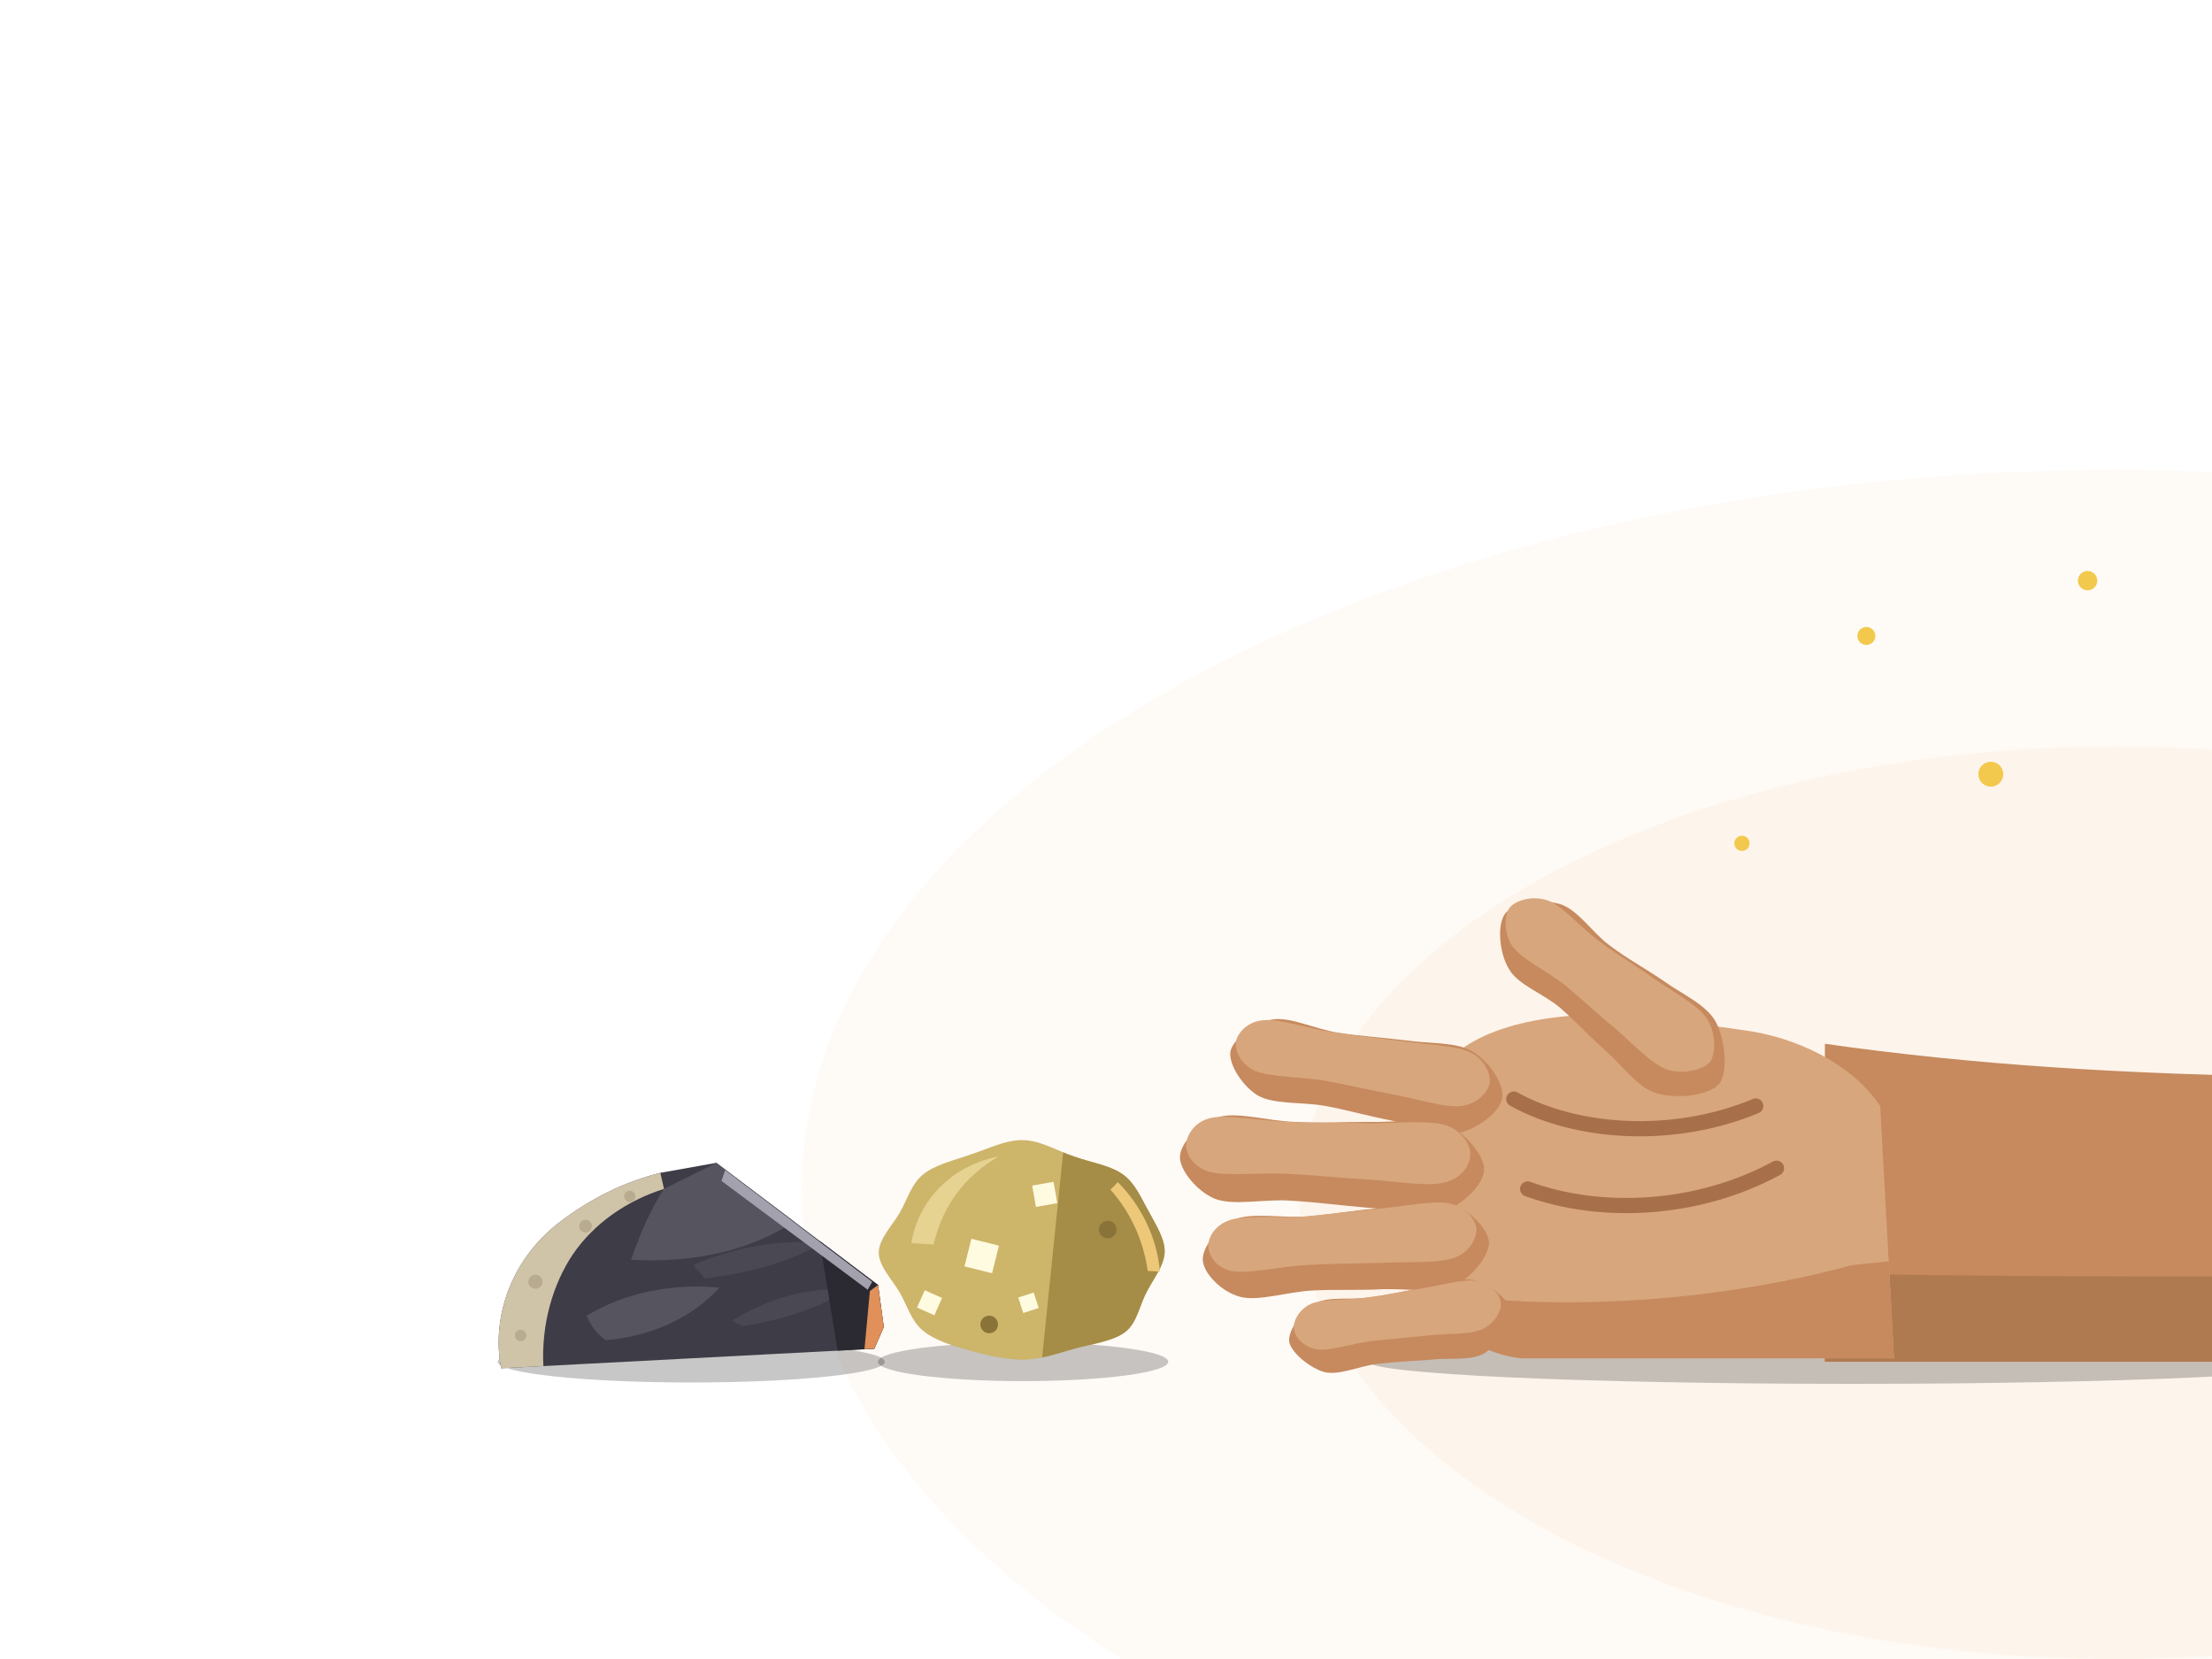
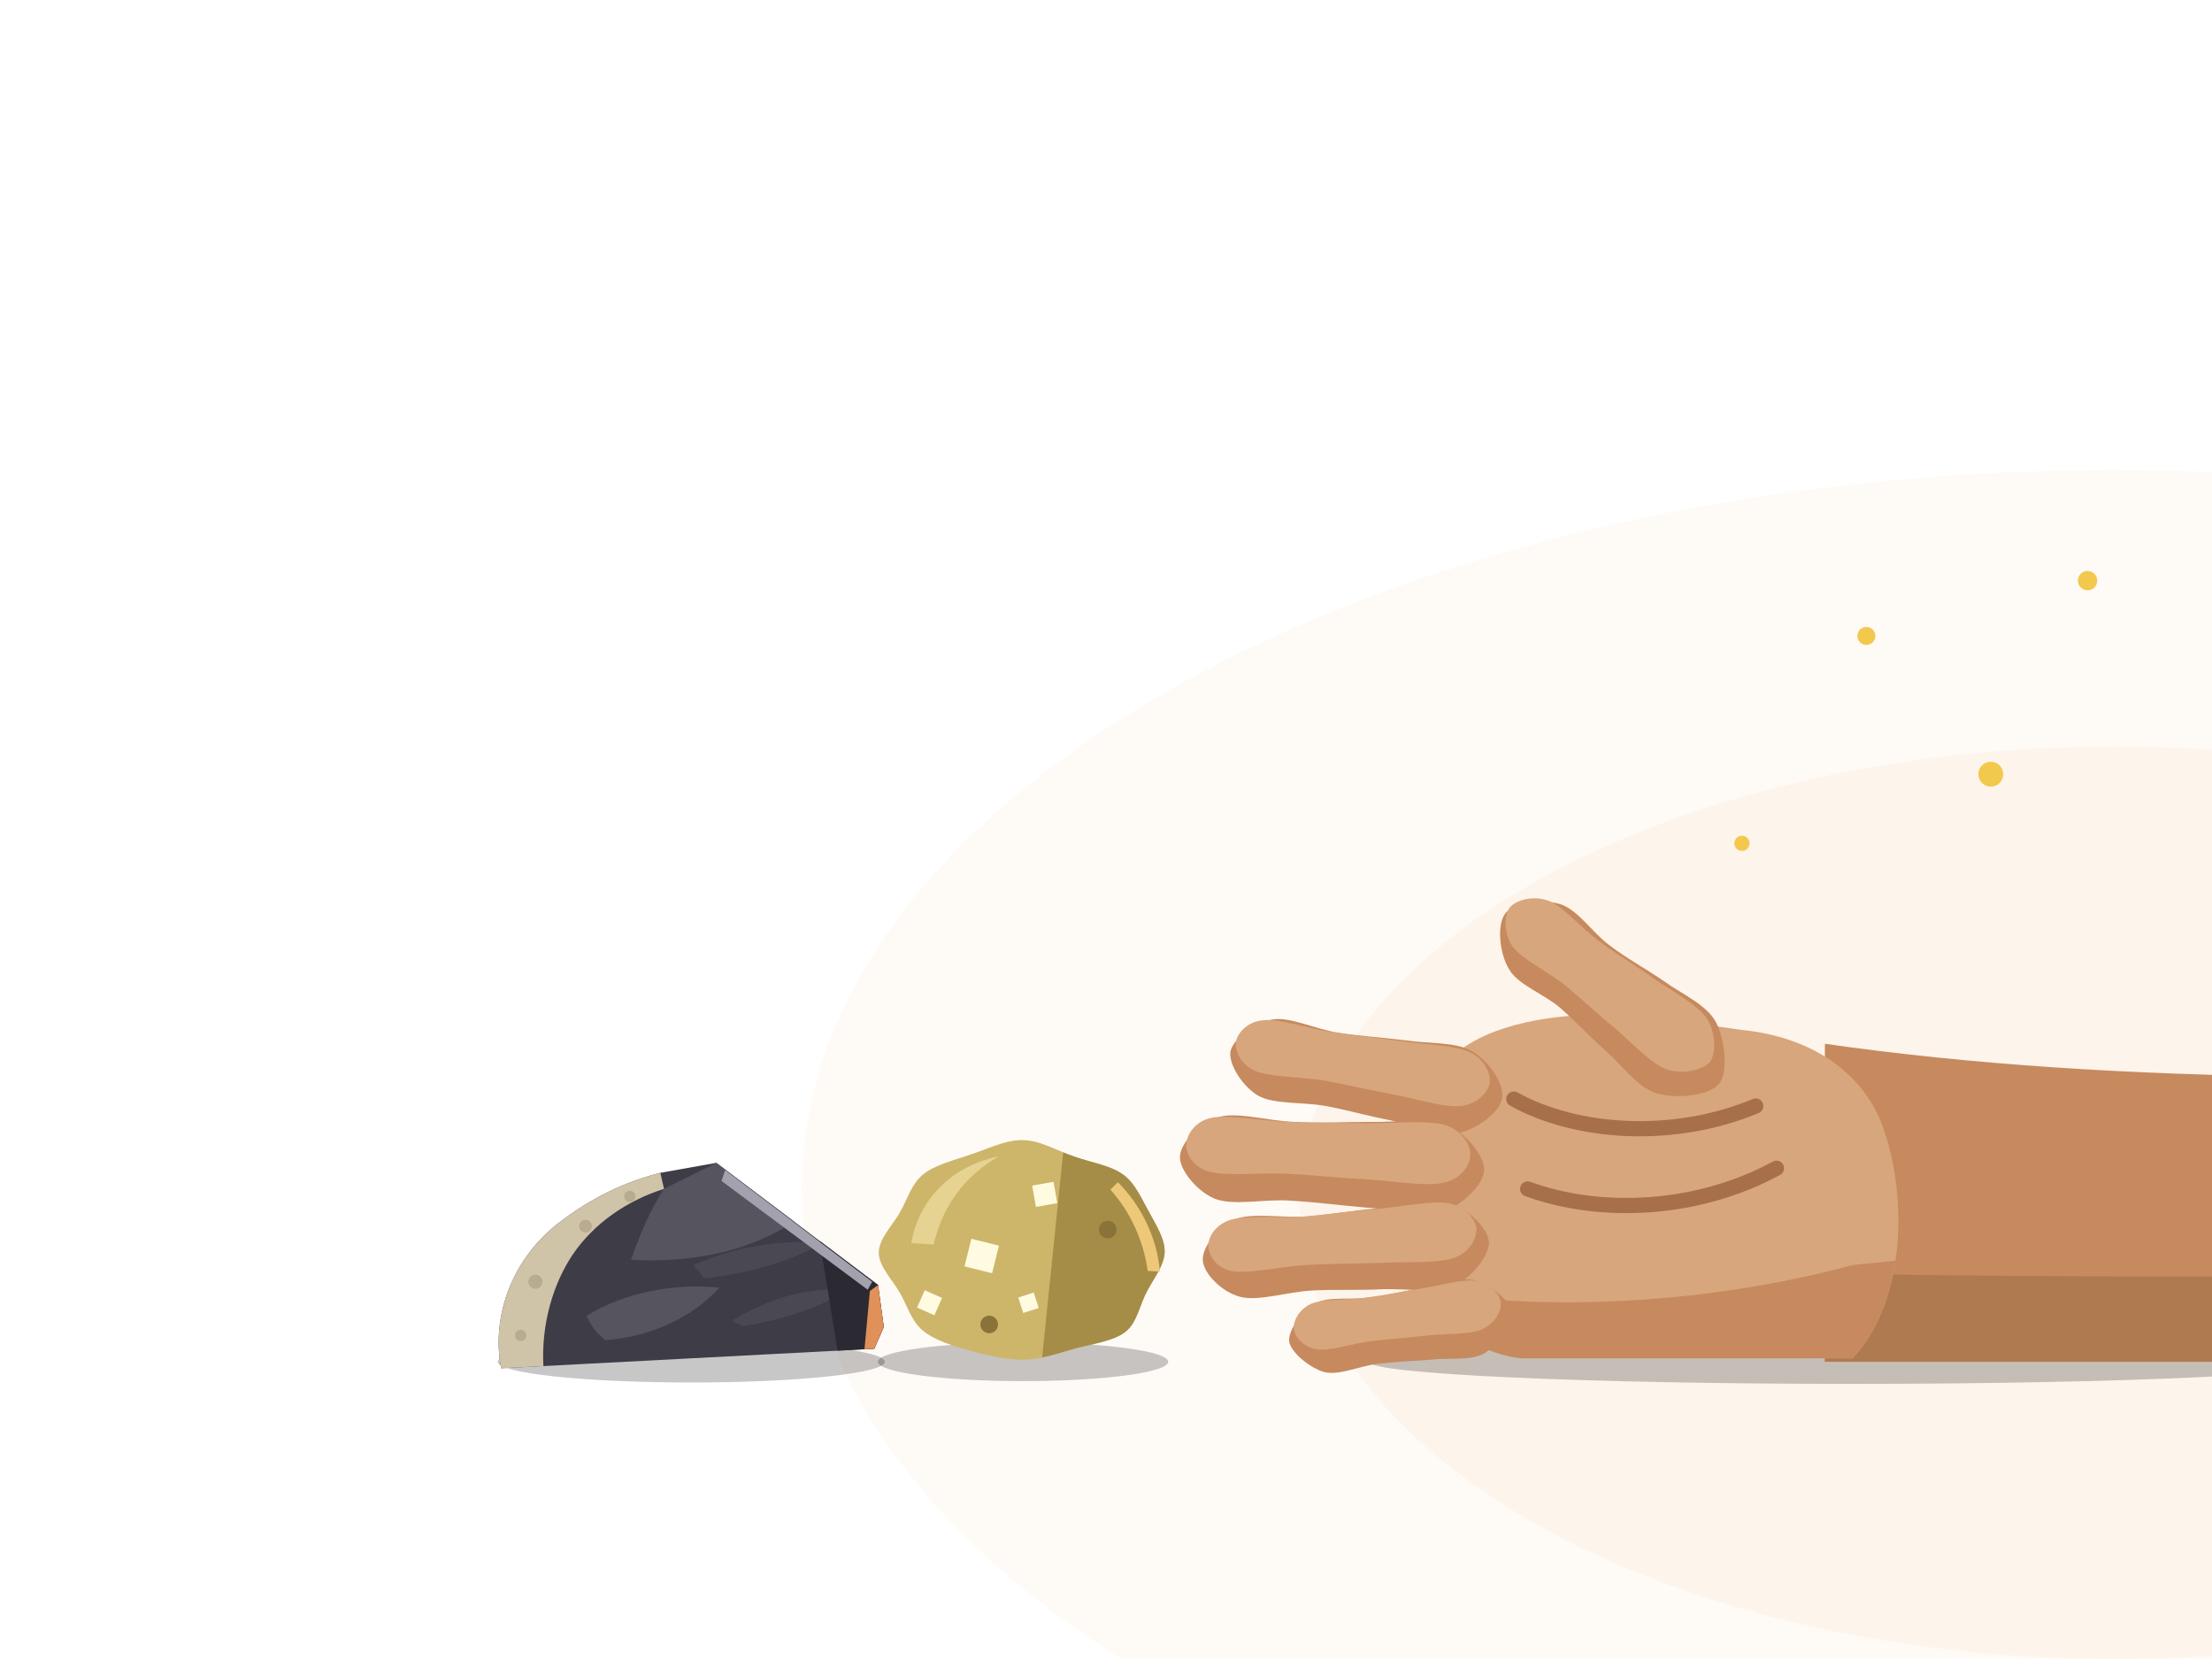
<svg xmlns="http://www.w3.org/2000/svg" width="320" height="240" viewBox="0 0 320 240">
  <g fill="#f08a2e">
    <ellipse cx="306" cy="172" rx="190" ry="104" opacity=".045" />
    <ellipse cx="306" cy="174" rx="118" ry="66" opacity=".055" />
  </g>
  <ellipse cx="100" cy="197" rx="28" ry="3" fill="#000" opacity=".22" />
  <ellipse cx="148" cy="197" rx="21" ry="2.8" fill="#000" opacity=".22" />
  <ellipse cx="268" cy="197" rx="70" ry="3.2" fill="#000" opacity=".22" />
  <g transform="translate(100 196.5) rotate(-3) scale(1.02)">
    <clipPath id="hwh-fl">
      <path d="M-27 0C-28-7-25-15-18-20C-13-23.5-8-25.5-3-26.5L5-27.5 27-9 27.5-3 26 0Z" />
    </clipPath>
    <path fill="#3d3c47" d="M-27 0C-28-7-25-15-18-20C-13-23.5-8-25.5-3-26.5L5-27.5 27-9 27.5-3 26 0Z" />
    <g clip-path="url(#hwh-fl)">
      <path fill="#56555f" d="M-2.6-24.2 5-27.5 15.6-18.6C9.5-15 1.5-13.4-7.8-14.4C-6.4-17.8-4.8-21.2-2.6-24.2Z" />
      <path fill="#56555f" d="M-14.5-6.8C-9-9.8-2-10.8 4.5-9.8C.5-5.8-5.4-3.4-12-3.2C-13.2-4.2-14-5.4-14.5-6.8Z" />
      <path fill="#4a4953" d="M1-13.2C7-15.4 13-16.2 19.5-15.4C14-12.6 8-11.6 2.5-11.2Z M6-5C11.5-8 17-9.2 23-8.6C18-6 12.5-4.6 7.5-4.2Z" />
      <path fill="#2b2a32" d="M17.5-30H31V2H21Z" />
      <path fill="#cfc3a8" d="M-27 0C-28-7-25-15-18-20C-13-23.5-8-25.5-3-26.5L-2.6-24.2C-8-22.8-12.8-19.8-16-15.6C-19-11.6-21-6-21 0Z" />
      <g fill="#b8ab8f">
        <circle cx="-21.5" cy="-12" r="1" />
        <circle cx="-14" cy="-19.5" r=".9" />
        <circle cx="-24" cy="-4.5" r=".8" />
        <circle cx="-7.5" cy="-23.4" r=".8" />
      </g>
    </g>
    <path fill="#a3a1ae" d="M6.2-26.4 26.2-9.5 25.5-8.4 5.6-24.9Z" />
    <path fill="#e09058" d="M27-9 27.5-3 26 0H24.6L25.8-8.2Z" />
  </g>
  <g transform="translate(148 196.5) scale(0.98)">
    <clipPath id="hwh-nd">
-       <path d="M0 -32.2C2.5 -32.2 5.1 -30.6 7.5 -29.8C10 -28.9 12.9 -28.5 14.8 -27.1C16.6 -25.8 17.5 -23.5 18.6 -21.6C19.6 -19.7 21 -17.6 20.9 -15.6C20.8 -13.6 19.2 -11.7 18.2 -9.7C17.2 -7.8 16.8 -5.2 15.1 -3.9C13.3 -2.5 10 -2.1 7.5 -1.4C5 -0.7 2.5 0.2 0 0.2C-2.5 0.2 -5.2 -0.4 -7.7 -1.1C-10.2 -1.8 -13 -2.6 -14.8 -4.1C-16.5 -5.5 -17.1 -7.8 -18.2 -9.7C-19.3 -11.6 -21.3 -13.6 -21.3 -15.6C-21.3 -17.6 -19.3 -19.6 -18.2 -21.5C-17.1 -23.4 -16.5 -25.7 -14.8 -27.1C-13 -28.6 -10.2 -29.2 -7.7 -30.1C-5.2 -30.9 -2.5 -32.3 0 -32.2Z" />
+       <path d="M0-32.2C2.5-32.2 5.1-30.6 7.5-29.8C10-28.9 12.9-28.5 14.8-27.1C16.6-25.8 17.5-23.5 18.6-21.6C19.6-19.7 21-17.6 20.9-15.6C20.8-13.6 19.2-11.7 18.2-9.7C17.2-7.8 16.8-5.2 15.1-3.9C13.3-2.5 10-2.1 7.5-1.4C5-0.7 2.5 0.2 0 0.2C-2.5 0.2-5.2-0.4-7.7-1.1C-10.2-1.8-13-2.6-14.8-4.1C-16.5-5.5-17.1-7.8-18.2-9.7C-19.3-11.6-21.3-13.6-21.3-15.6C-21.3-17.6-19.3-19.6-18.2-21.5C-17.1-23.4-16.5-25.7-14.8-27.1C-13-28.6-10.2-29.2-7.7-30.1C-5.2-30.9-2.5-32.3 0-32.2Z" />
    </clipPath>
-     <path fill="#cdb56a" d="M0 -32.2C2.5 -32.2 5.1 -30.6 7.5 -29.8C10 -28.9 12.9 -28.5 14.8 -27.1C16.6 -25.8 17.5 -23.5 18.6 -21.6C19.6 -19.7 21 -17.6 20.9 -15.6C20.8 -13.6 19.2 -11.7 18.2 -9.7C17.2 -7.8 16.8 -5.2 15.1 -3.9C13.3 -2.5 10 -2.1 7.5 -1.4C5 -0.7 2.5 0.2 0 0.2C-2.5 0.2 -5.2 -0.4 -7.7 -1.1C-10.2 -1.8 -13 -2.6 -14.8 -4.1C-16.5 -5.5 -17.1 -7.8 -18.2 -9.7C-19.3 -11.6 -21.3 -13.6 -21.3 -15.6C-21.3 -17.6 -19.3 -19.6 -18.2 -21.5C-17.1 -23.4 -16.5 -25.7 -14.8 -27.1C-13 -28.6 -10.2 -29.2 -7.7 -30.1C-5.2 -30.9 -2.5 -32.3 0 -32.2Z" />
+     <path fill="#cdb56a" d="M0-32.2C2.5-32.2 5.1-30.6 7.5-29.8C10-28.9 12.9-28.5 14.8-27.1C16.6-25.8 17.5-23.5 18.6-21.6C19.6-19.7 21-17.6 20.9-15.6C20.8-13.6 19.2-11.7 18.2-9.7C17.2-7.8 16.8-5.2 15.1-3.9C13.3-2.5 10-2.1 7.5-1.4C5-0.7 2.5 0.2 0 0.2C-2.5 0.2-5.2-0.4-7.7-1.1C-10.2-1.8-13-2.6-14.8-4.1C-16.5-5.5-17.1-7.8-18.2-9.7C-19.3-11.6-21.3-13.6-21.3-15.6C-21.3-17.6-19.3-19.6-18.2-21.5C-17.1-23.4-16.5-25.7-14.8-27.1C-13-28.6-10.2-29.2-7.7-30.1C-5.2-30.9-2.5-32.3 0-32.2Z" />
    <g clip-path="url(#hwh-nd)">
      <path fill="#a58c47" d="M6.5-36H26V3H2.5Z" />
      <path fill="#e6d392" d="M-16.5-17C-15.4-23.4-10.6-28.4-3.6-29.8C-8.4-27-11.8-22.8-13.2-16.8Z" />
      <g fill="#8a7338">
        <circle cx="-5" cy="-5" r="1.3" />
        <circle cx="12.5" cy="-19" r="1.3" />
      </g>
    </g>
    <g fill="#fffbe0">
      <rect x="-8.2" y="-17.2" width="4.2" height="4.2" transform="rotate(14 -6.1 -15.1)" />
      <rect x="1.6" y="-25.8" width="3.2" height="3.2" transform="rotate(-10 3.2 -24.2)" />
      <rect x="-15.2" y="-9.6" width="2.8" height="2.8" transform="rotate(24 -13.8 -8.2)" />
      <rect x="-.4" y="-9.4" width="2.4" height="2.4" transform="rotate(-18 .8 -8.2)" />
    </g>
    <path fill="#ecc878" d="M14-26C17.4-22.6 19.8-17.8 20.2-12.8L18.4-12.9C17.8-17.2 16-21.4 12.9-24.9Z" />
  </g>
  <clipPath id="hwh-arm">
    <path d="M264 151C306 157 356 157 420 153V197H264Z" />
  </clipPath>
  <path fill="#c68a5e" d="M264 151C306 157 356 157 420 153V197H264Z" />
  <path clip-path="url(#hwh-arm)" fill="#b07a50" d="M250 184C300 185 350 185 430 183V200H250Z" />
  <clipPath id="hwh-palm">
-     <path d="M209 154C214 148 226 146 238 147L252 149C260 150 268 154 272 160L274 196.5H220C212 195.5 207 190 206 182C205 172 205 162 209 154Z" />
+     <path d="M209 154C214 148 226 146 238 147L252 149C262 150 269 155 272 162C276 172 276 188 268 196.5H220C212 195.5 207 190 206 182C205 172 205 162 209 154Z" />
  </clipPath>
-   <path fill="#d8a67c" d="M209 154C214 148 226 146 238 147L252 149C260 150 268 154 272 160L274 196.5H220C212 195.5 207 190 206 182C205 172 205 162 209 154Z" />
+   <path fill="#d8a67c" d="M209 154C214 148 226 146 238 147L252 149C262 150 269 155 272 162C276 172 276 188 268 196.5H220C212 195.5 207 190 206 182C205 172 205 162 209 154Z" />
  <path clip-path="url(#hwh-palm)" fill="#c68a5e" d="M202 186C220 190 246 189 268 183L278 182V200H202Z" />
  <path fill="#c68a5e" d="M248.2 147.8C246.8 145.3 243.3 143.8 240.8 142C238.2 140.2 235.4 138.7 232.9 136.8C230.4 135 228.3 131.6 225.7 130.8C223.2 130 219 130.6 217.8 132.1C216.5 133.7 216.9 137.9 218.3 140.2C219.6 142.5 223.4 143.8 225.7 145.8C228.1 147.9 230.2 150.2 232.6 152.3C234.9 154.4 237.1 157.5 239.8 158.2C242.5 159 247.3 158.5 248.7 156.8C250.1 155 249.5 150.2 248.2 147.8Z" />
  <path fill="#d8a67c" d="M246.9 147.3C245.5 145.3 241.9 143.4 239.3 141.6C236.7 139.7 233.9 138.1 231.4 136.2C228.8 134.3 226.1 131.1 224 130.3C221.8 129.5 219.3 130.2 218.4 131.3C217.6 132.4 217.5 135 218.8 136.9C220.2 138.8 224 140.6 226.5 142.6C228.9 144.6 231.2 146.8 233.7 148.8C236.1 150.9 238.9 153.9 241.1 154.7C243.4 155.5 246.4 154.8 247.4 153.6C248.3 152.3 248.2 149.3 246.9 147.3Z" />
  <path fill="#c68a5e" d="M213 152.1C210.7 150.7 206.6 151 203.3 150.5C200.1 150.1 196.8 149.9 193.6 149.4C190.3 148.9 186.5 147 184 147.5C181.4 147.9 178.4 150.3 178 152.1C177.7 154 179.8 157.2 182 158.5C184.3 159.8 188.5 159.4 191.8 160C195 160.6 198.1 161.5 201.3 162.1C204.5 162.8 208.3 164.4 211 163.9C213.6 163.4 217 160.9 217.3 158.9C217.7 156.9 215.4 153.5 213 152.1Z" />
  <path fill="#d8a67c" d="M212.6 152.2C210.5 151.2 206 151.1 202.7 150.6C199.3 150.2 196 149.8 192.6 149.3C189.3 148.8 185 147.3 182.7 147.6C180.4 147.8 179 149.5 178.8 150.7C178.6 151.9 179.4 153.9 181.5 154.9C183.6 155.8 188.2 155.8 191.5 156.3C194.8 156.9 198.1 157.7 201.4 158.3C204.7 158.9 209 160.3 211.4 160C213.7 159.7 215.3 158 215.5 156.7C215.7 155.4 214.8 153.2 212.6 152.2Z" />
  <path fill="#c68a5e" d="M209.3 162.7C206.6 161.6 202 162.4 198.3 162.3C194.6 162.3 190.9 162.5 187.3 162.3C183.6 162.2 179 160.8 176.3 161.6C173.5 162.4 170.8 165.3 170.7 167.3C170.6 169.2 173.1 172.3 175.7 173.4C178.4 174.5 183.1 173.4 186.7 173.7C190.4 173.9 194.1 174.4 197.7 174.7C201.4 174.9 205.9 176.2 208.7 175.3C211.5 174.4 214.6 171.4 214.7 169.3C214.8 167.2 212 163.9 209.3 162.7Z" />
  <path fill="#d8a67c" d="M209.2 162.8C206.7 162 201.6 162.5 197.9 162.5C194.1 162.4 190.3 162.5 186.6 162.3C182.8 162.2 177.7 161.2 175.3 161.7C172.8 162.2 171.7 164.2 171.6 165.5C171.5 166.8 172.5 168.8 174.9 169.5C177.4 170.2 182.5 169.6 186.2 169.8C190 170 193.8 170.4 197.5 170.6C201.3 170.8 206.3 171.7 208.8 171.1C211.4 170.6 212.7 168.5 212.7 167.1C212.8 165.8 211.6 163.6 209.2 162.8Z" />
  <path fill="#c68a5e" d="M209.6 174C206.9 173.2 202.7 174.5 199.3 174.8C195.9 175.1 192.4 175.7 189 176C185.5 176.2 181.1 175.4 178.6 176.4C176.1 177.5 173.9 180.5 174 182.3C174.1 184.2 176.7 186.9 179.4 187.6C182 188.3 186.2 186.9 189.7 186.7C193.1 186.5 196.6 186.7 200 186.5C203.5 186.4 207.8 187.1 210.4 186C212.9 184.8 215.5 181.6 215.4 179.7C215.3 177.7 212.3 174.8 209.6 174Z" />
  <path fill="#d8a67c" d="M209.7 174.1C207.3 173.6 202.6 174.6 199.1 174.9C195.6 175.2 192 175.7 188.5 176C185 176.2 180.1 175.8 177.9 176.5C175.6 177.3 174.7 179.2 174.8 180.4C174.9 181.7 176 183.5 178.3 183.9C180.7 184.3 185.4 183.2 189 183C192.5 182.8 196.1 182.8 199.6 182.7C203.2 182.5 207.9 182.8 210.3 182C212.6 181.2 213.6 179.2 213.6 177.8C213.5 176.5 212.1 174.6 209.7 174.1Z" />
  <path fill="#c68a5e" d="M213.3 185.2C211.1 184.7 208.2 185.9 205.7 186.3C203.1 186.8 200.6 187.4 198 187.7C195.5 188.1 192.3 187.5 190.4 188.5C188.4 189.6 186.3 192.4 186.5 194.1C186.8 195.7 189.5 197.9 191.6 198.5C193.8 199 196.7 197.6 199.3 197.3C201.8 197 204.4 196.9 207 196.7C209.6 196.4 212.7 196.9 214.7 195.8C216.6 194.6 219 191.6 218.7 189.9C218.5 188.1 215.5 185.8 213.3 185.2Z" />
  <path fill="#d8a67c" d="M213.6 185.3C211.6 185 208.2 186 205.6 186.4C202.9 186.8 200.3 187.4 197.7 187.7C195 188.1 191.4 187.9 189.7 188.6C187.9 189.4 187 191.2 187.2 192.3C187.3 193.4 188.6 194.9 190.5 195.2C192.4 195.5 195.8 194.3 198.5 194C201.1 193.7 203.8 193.5 206.5 193.2C209.1 192.9 212.7 193.1 214.4 192.3C216.2 191.5 217.3 189.6 217.1 188.4C217 187.2 215.5 185.7 213.6 185.3Z" />
  <path d="M219 159C228 164 242 165 254 160M221 172C232 176 246 175 257 169" fill="none" stroke="#a8704a" stroke-width="2.2" stroke-linecap="round" />
  <g fill="#f2c94c">
    <circle cx="288" cy="112" r="1.8" />
    <circle cx="270" cy="92" r="1.3" />
    <circle cx="302" cy="84" r="1.4" />
    <circle cx="252" cy="122" r="1.1" />
  </g>
</svg>
